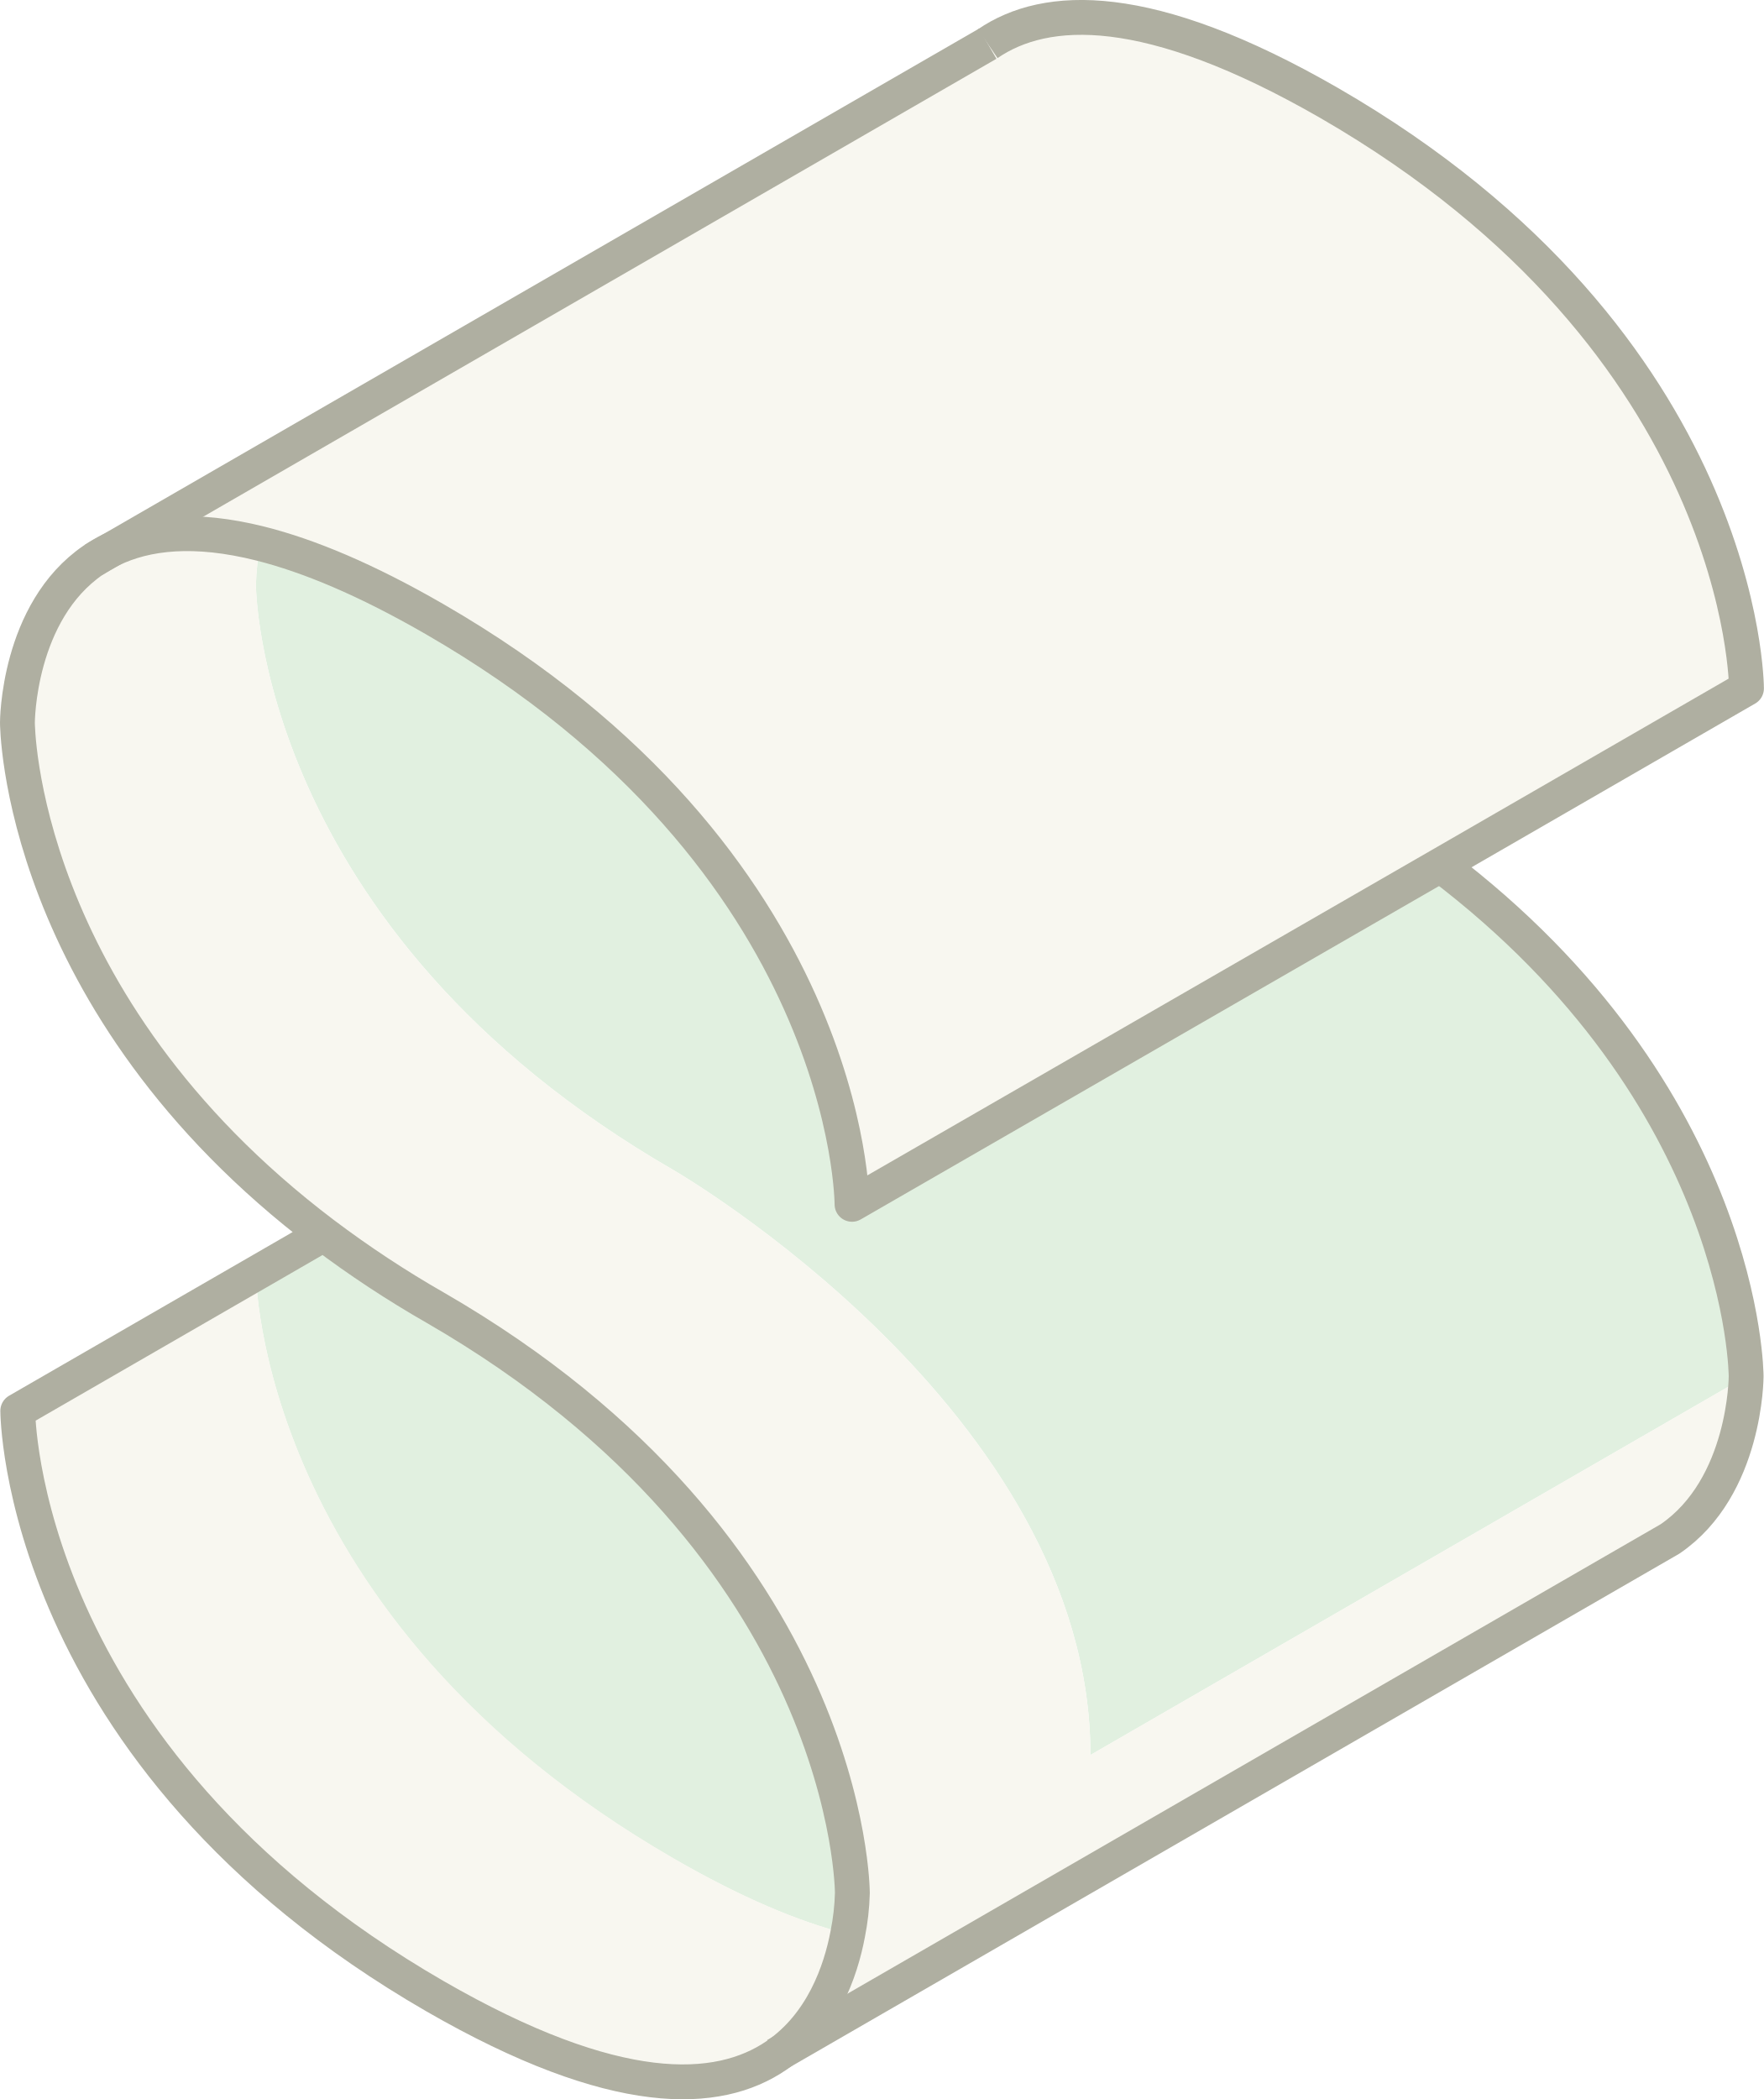
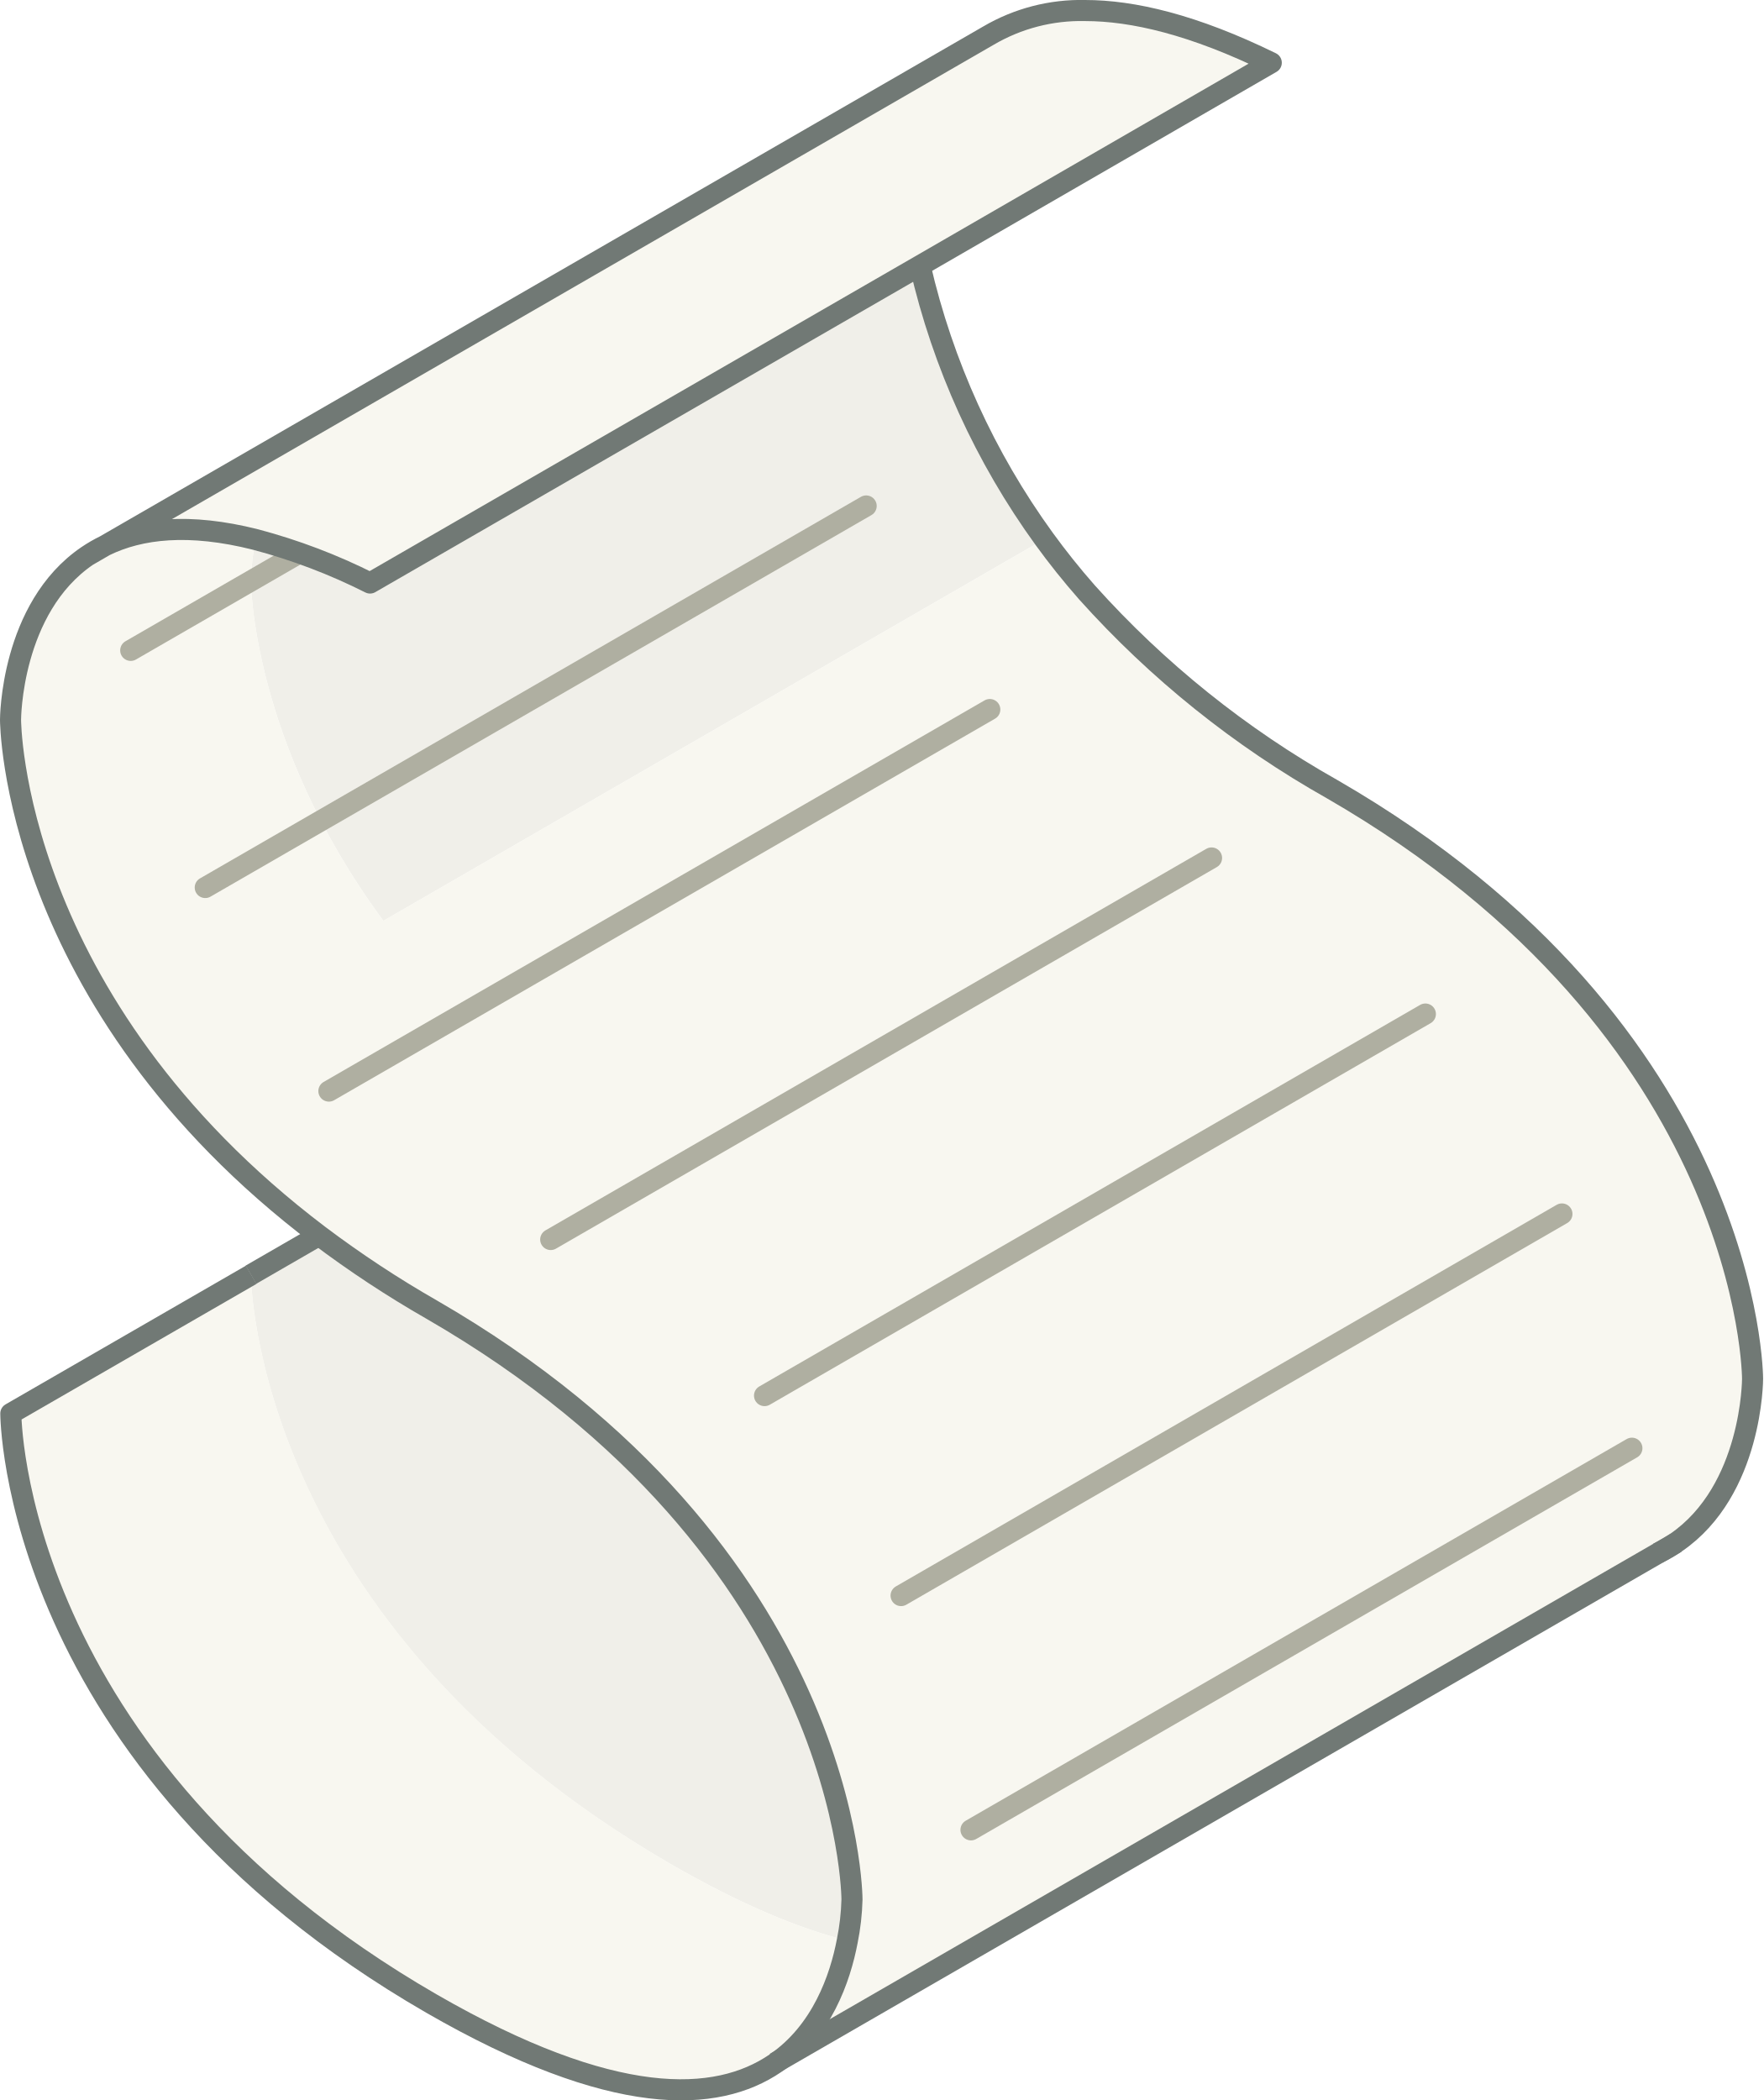
- <svg xmlns="http://www.w3.org/2000/svg" viewBox="0 0 253.05 301.17">
+ <svg xmlns="http://www.w3.org/2000/svg" viewBox="0 0 251.05 298.96">
  <defs>
-     <style>.cls-1{fill:#e1f0e0;}.cls-2{fill:#f8f7f0;}.cls-3{fill:none;stroke:#afafa1;stroke-linejoin:round;stroke-width:5px;}</style>
+     <style>.cls-1{fill:#f0efe9;}.cls-2{fill:#f8f7f0;}.cls-3,.cls-4{fill:none;stroke-linejoin:round;stroke-width:3px;}.cls-3{stroke:#afafa1;stroke-linecap:round;}.cls-4{stroke:#717975;}</style>
  </defs>
  <g id="Layer_2" data-name="Layer 2">
-     <g id="Green_shadow" data-name="Green shadow">
-       <path class="cls-1" d="M250.55,197.49l-94.09,54.32c0-49.38-59.87-83.95-59.87-83.95C36.72,133.3,36.72,83.91,36.72,83.91A34.83,34.83,0,0,1,37.38,78c6.88,1.73,15.13,5.15,25,10.85,59.87,34.57,59.87,83.95,59.87,83.95l84.37-48.71C250.55,157.33,250.55,197.49,250.55,197.49Z" />
-       <path class="cls-1" d="M122.25,271.57a34.33,34.33,0,0,1-.67,5.91l-.08,0c-6.86-1.74-15.08-5.16-24.91-10.83-59.87-34.57-59.87-84-59.87-84l9.71-5.61a152.1,152.1,0,0,0,16,10.55C122.25,222.19,122.25,271.57,122.25,271.57Z" />
-       <path class="cls-2" d="M206.62,124.09,122.25,172.8s0-49.38-59.87-83.95c-9.87-5.7-18.12-9.12-25-10.85-9.5-2.39-16.42-1.57-21.44.88L141.72,6.27c8.33-5.69,23-6.46,49,8.51,59.87,34.57,59.87,84,59.87,84Z" />
-       <path class="cls-2" d="M46.43,177.07C2.5,143.84,2.5,103.67,2.5,103.67s0-15.89,10.92-23.33l2.52-1.46c5-2.45,11.94-3.27,21.44-.88a34.83,34.83,0,0,0-.66,5.91s0,49.39,59.87,83.95c0,0,59.87,34.57,59.87,83.95l94.09-54.32s0,15.88-10.92,23.33l-128.3,74.07c6.62-4.51,9.23-12.12,10.25-17.41a34.33,34.33,0,0,0,.67-5.91s0-49.38-59.87-84A152.1,152.1,0,0,1,46.43,177.07Z" />
-       <path class="cls-2" d="M121.5,277.46l.08,0c-1,5.29-3.63,12.9-10.25,17.41-8.34,5.69-23,6.45-48.95-8.51-59.88-34.57-59.88-84-59.88-84l34.22-19.75s0,49.38,59.87,84C106.42,272.3,114.64,275.72,121.5,277.46Z" />
-       <path class="cls-3" d="M206.61,124.08h0c43.93,33.24,43.93,73.4,43.93,73.4s0,15.88-10.92,23.33l-128.3,74.07" />
-       <path class="cls-3" d="M141.72,6.27c8.33-5.69,23-6.46,49,8.51,59.87,34.57,59.87,84,59.87,84l-43.93,25.36L122.25,172.8s0-49.38-59.87-83.95c-9.87-5.7-18.12-9.12-25-10.85-9.5-2.39-16.42-1.57-21.44.88a20.5,20.5,0,0,0-2.52,1.46C2.5,87.78,2.5,103.67,2.5,103.67s0,40.17,43.93,73.4a152.1,152.1,0,0,0,16,10.55c59.87,34.57,59.87,84,59.87,84a34.33,34.33,0,0,1-.67,5.91c-1,5.29-3.63,12.9-10.25,17.41-8.34,5.69-23,6.45-48.95-8.51-59.88-34.57-59.88-84-59.88-84l34.22-19.75,9.71-5.61.23-.13" />
-       <polyline class="cls-3" points="13.42 80.34 15.94 78.88 141.72 6.27" />
+     <g id="Shadow">
+       <path class="cls-1" d="M121.25,270.37a34.17,34.17,0,0,1-.67,5.9c-6.88-1.73-15.12-5.15-25-10.84-59.37-34.28-59.87-83.13-59.87-84h0l9.7-5.6a152.81,152.81,0,0,0,16,10.55C121.25,221,121.25,270.37,121.25,270.37Z" />
+       <path class="cls-1" d="M148.71,76.73l0,0L54.58,131.09C35.72,105.58,35.72,82.71,35.72,82.71a34.46,34.46,0,0,1,.66-5.88v0A84.12,84.12,0,0,1,52.68,83l78.26-45.18.05.08A107.12,107.12,0,0,0,148.71,76.73Z" />
+       <path class="cls-2" d="M120.58,276.27c-1,5.29-3.63,12.91-10.25,17.42-8.34,5.69-23,6.45-48.95-8.51-59.88-34.57-59.88-84-59.88-84l34.22-19.75c0,.82.5,49.67,59.87,84C105.46,271.12,113.7,274.54,120.58,276.27Z" />
+       <path class="cls-2" d="M181,8.93l-50,28.89L52.68,83a84.12,84.12,0,0,0-16.29-6.19c-9.51-2.4-16.42-1.58-21.45.87L140.72,5.07A26,26,0,0,1,154.48,1.5C161.26,1.5,169.9,3.51,181,8.93Z" />
+       <path class="cls-2" d="M54.58,131.09l94.09-54.33,0,0c1.85,2.55,3.88,5.1,6.09,7.61a137.51,137.51,0,0,0,34.88,28c59.87,34.57,59.87,83.95,59.87,83.95s0,15.87-10.92,23.33h0l-2.58,1.5L110.33,293.69c6.62-4.51,9.23-12.13,10.25-17.42a34.17,34.17,0,0,0,.67-5.9s0-49.38-59.87-84a152.81,152.81,0,0,1-16-10.55C1.5,142.63,1.5,102.47,1.5,102.47s0-15.89,10.92-23.33l2.52-1.46c5-2.45,11.94-3.27,21.45-.87v0a34.46,34.46,0,0,0-.66,5.88S35.72,105.58,54.58,131.09Z" />
+       <line class="cls-3" x1="18.61" y1="92.59" x2="42.49" y2="78.8" />
+       <line class="cls-3" x1="29.22" y1="126.35" x2="123.31" y2="72.03" />
+       <line class="cls-3" x1="46.82" y1="155.33" x2="140.91" y2="101.01" />
+       <line class="cls-3" x1="78.4" y1="176.46" x2="172.48" y2="122.14" />
+       <line class="cls-3" x1="108.84" y1="198.68" x2="202.92" y2="144.36" />
+       <line class="cls-3" x1="128.28" y1="227.15" x2="222.36" y2="172.82" />
+       <line class="cls-3" x1="138.23" y1="260.5" x2="232.32" y2="206.17" />
+       <polyline class="cls-4" points="110.33 293.69 236.04 221.12 238.62 219.62" />
+       <path class="cls-4" d="M236,221.12a20.25,20.25,0,0,0,2.58-1.5h0c10.92-7.46,10.92-23.33,10.92-23.33s0-49.38-59.87-83.95a137.51,137.51,0,0,1-34.88-28c-2.21-2.51-4.24-5.06-6.09-7.61A107.12,107.12,0,0,1,131,37.9" />
+       <polyline class="cls-4" points="35.72 181.47 45.42 175.87 45.62 175.76" />
+       <path class="cls-4" d="M12.42,79.14l2.52-1.46L140.72,5.07A26,26,0,0,1,154.48,1.5c6.78,0,15.42,2,26.5,7.43l-50,28.89L52.68,83a84.12,84.12,0,0,0-16.29-6.19c-9.51-2.4-16.42-1.58-21.45.87a20.5,20.5,0,0,0-2.52,1.46C1.5,86.58,1.5,102.47,1.5,102.47s0,40.16,43.92,73.4a152.81,152.81,0,0,0,16,10.55c59.87,34.57,59.87,84,59.87,84a34.17,34.17,0,0,1-.67,5.9c-1,5.29-3.63,12.91-10.25,17.42-8.34,5.69-23,6.45-48.95-8.51-59.88-34.57-59.88-84-59.88-84l34.22-19.75" />
    </g>
  </g>
</svg>
